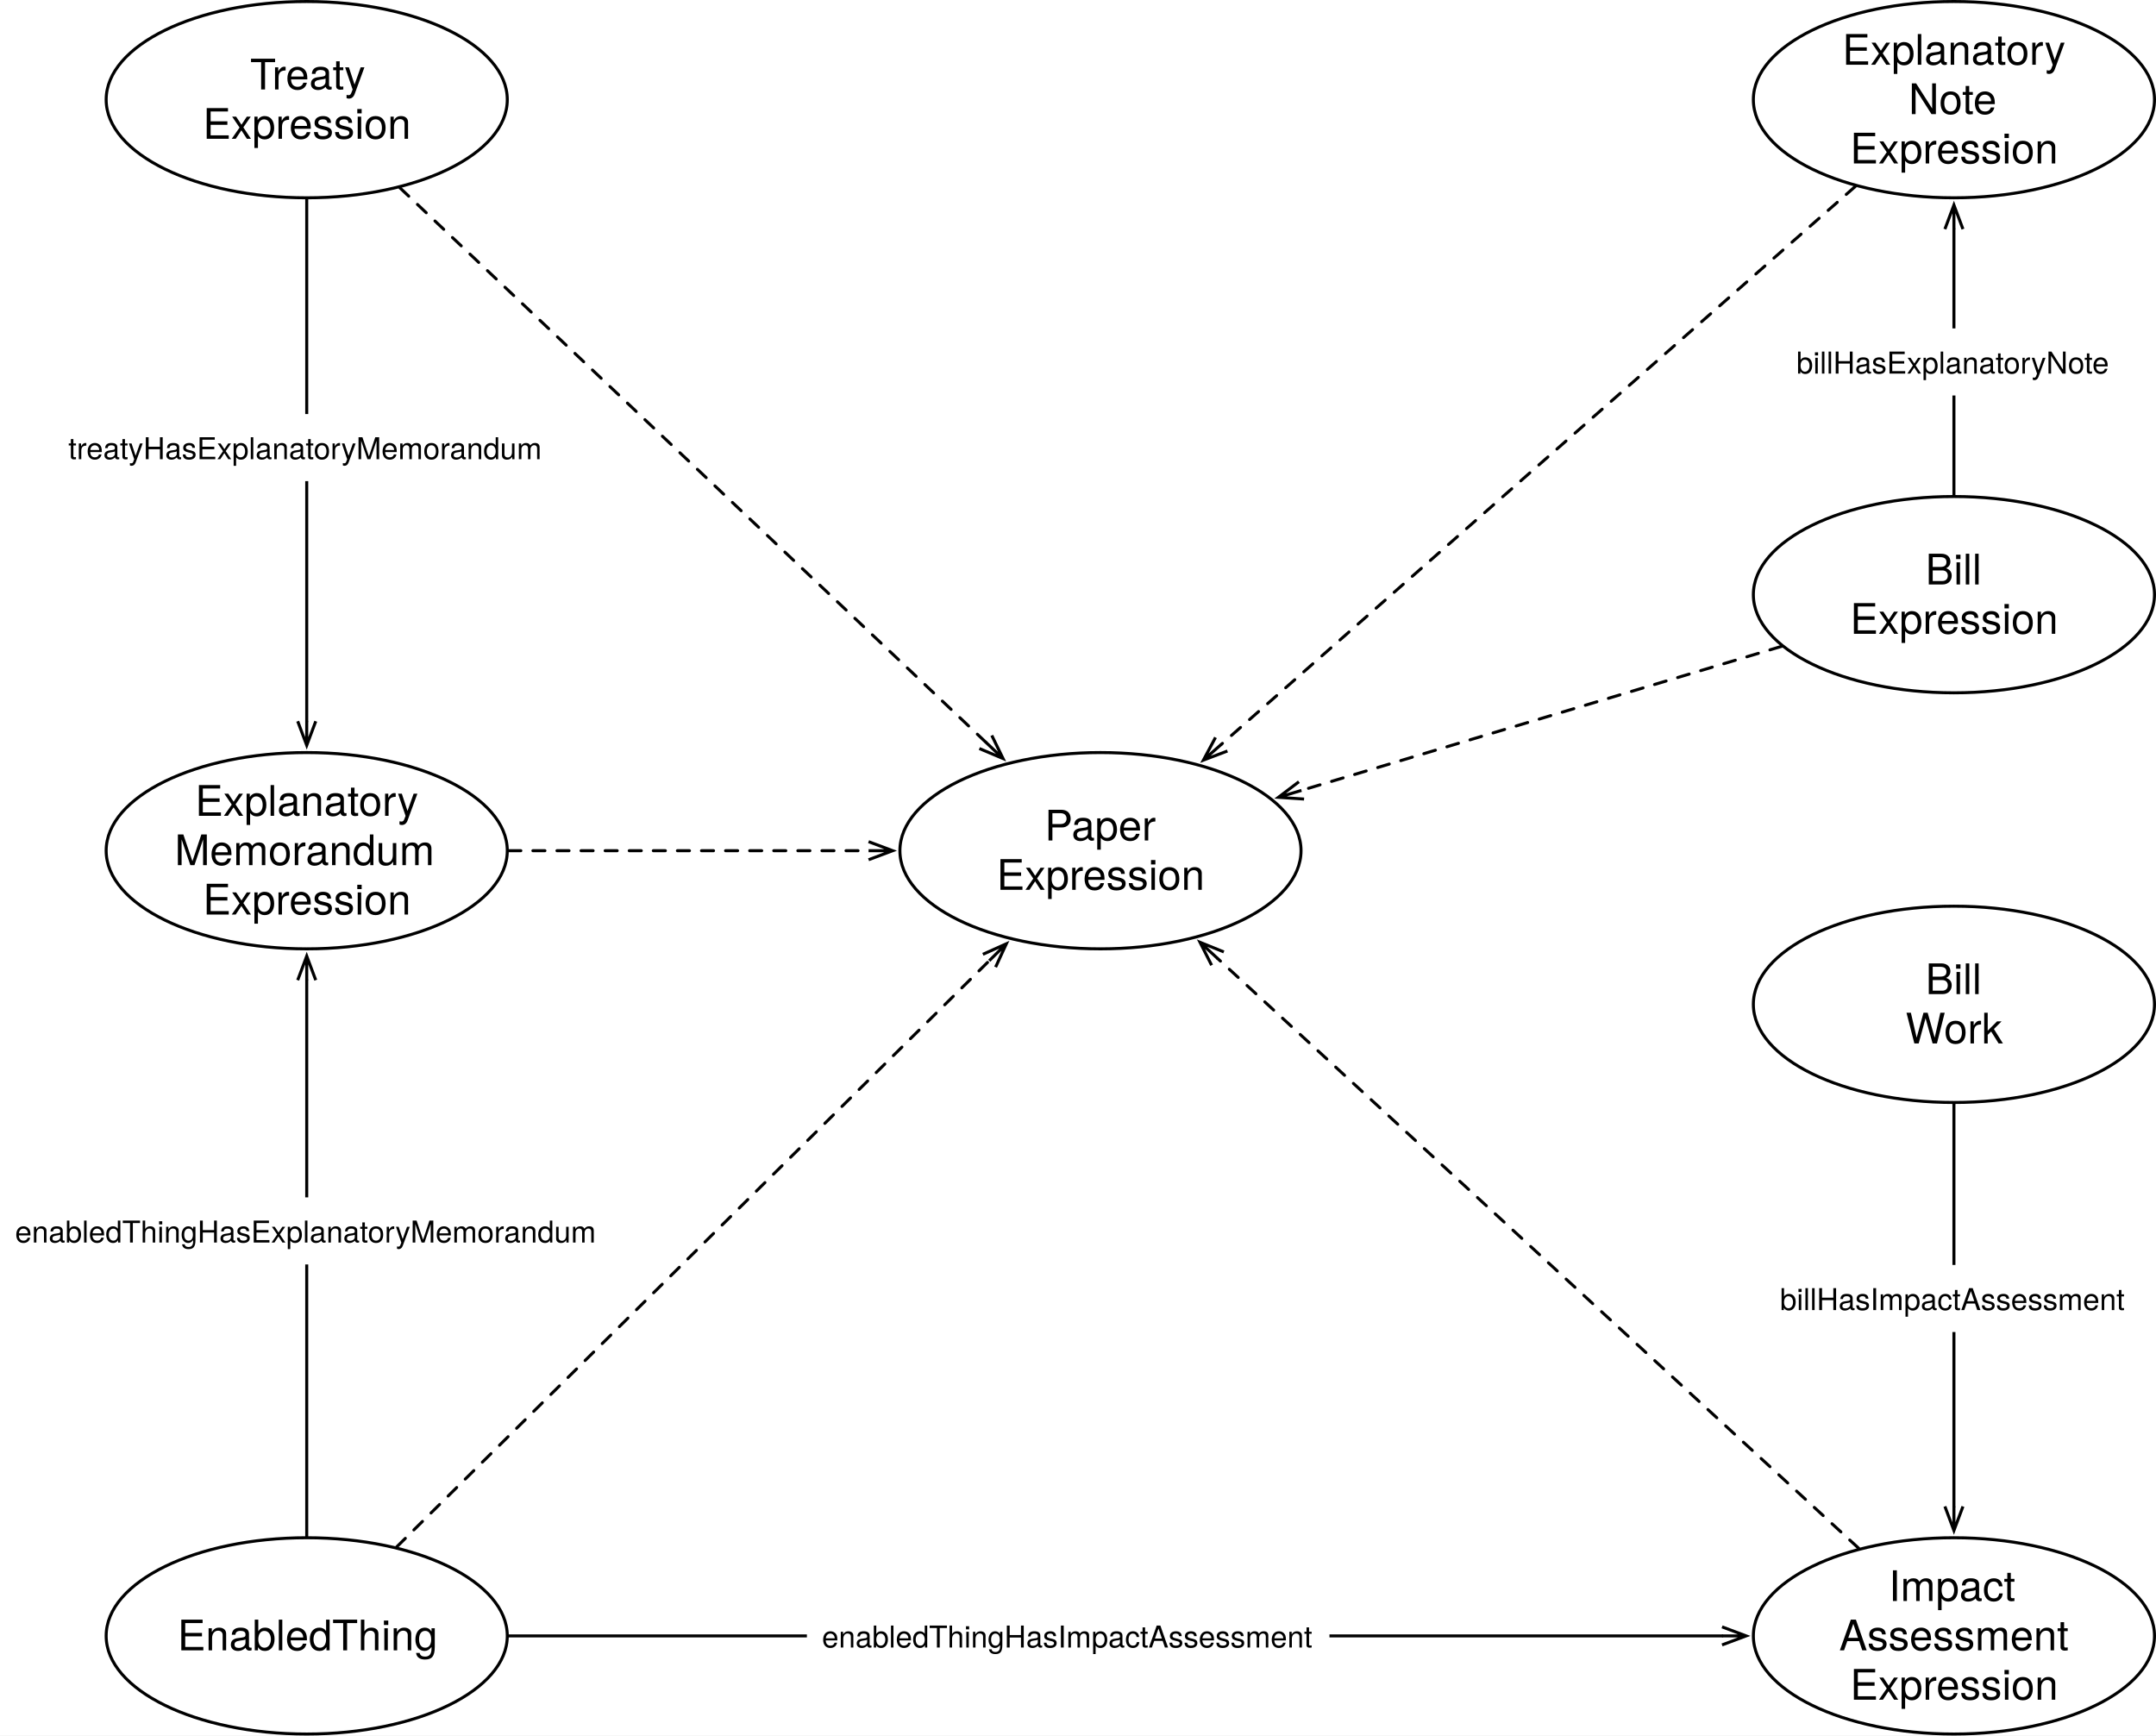
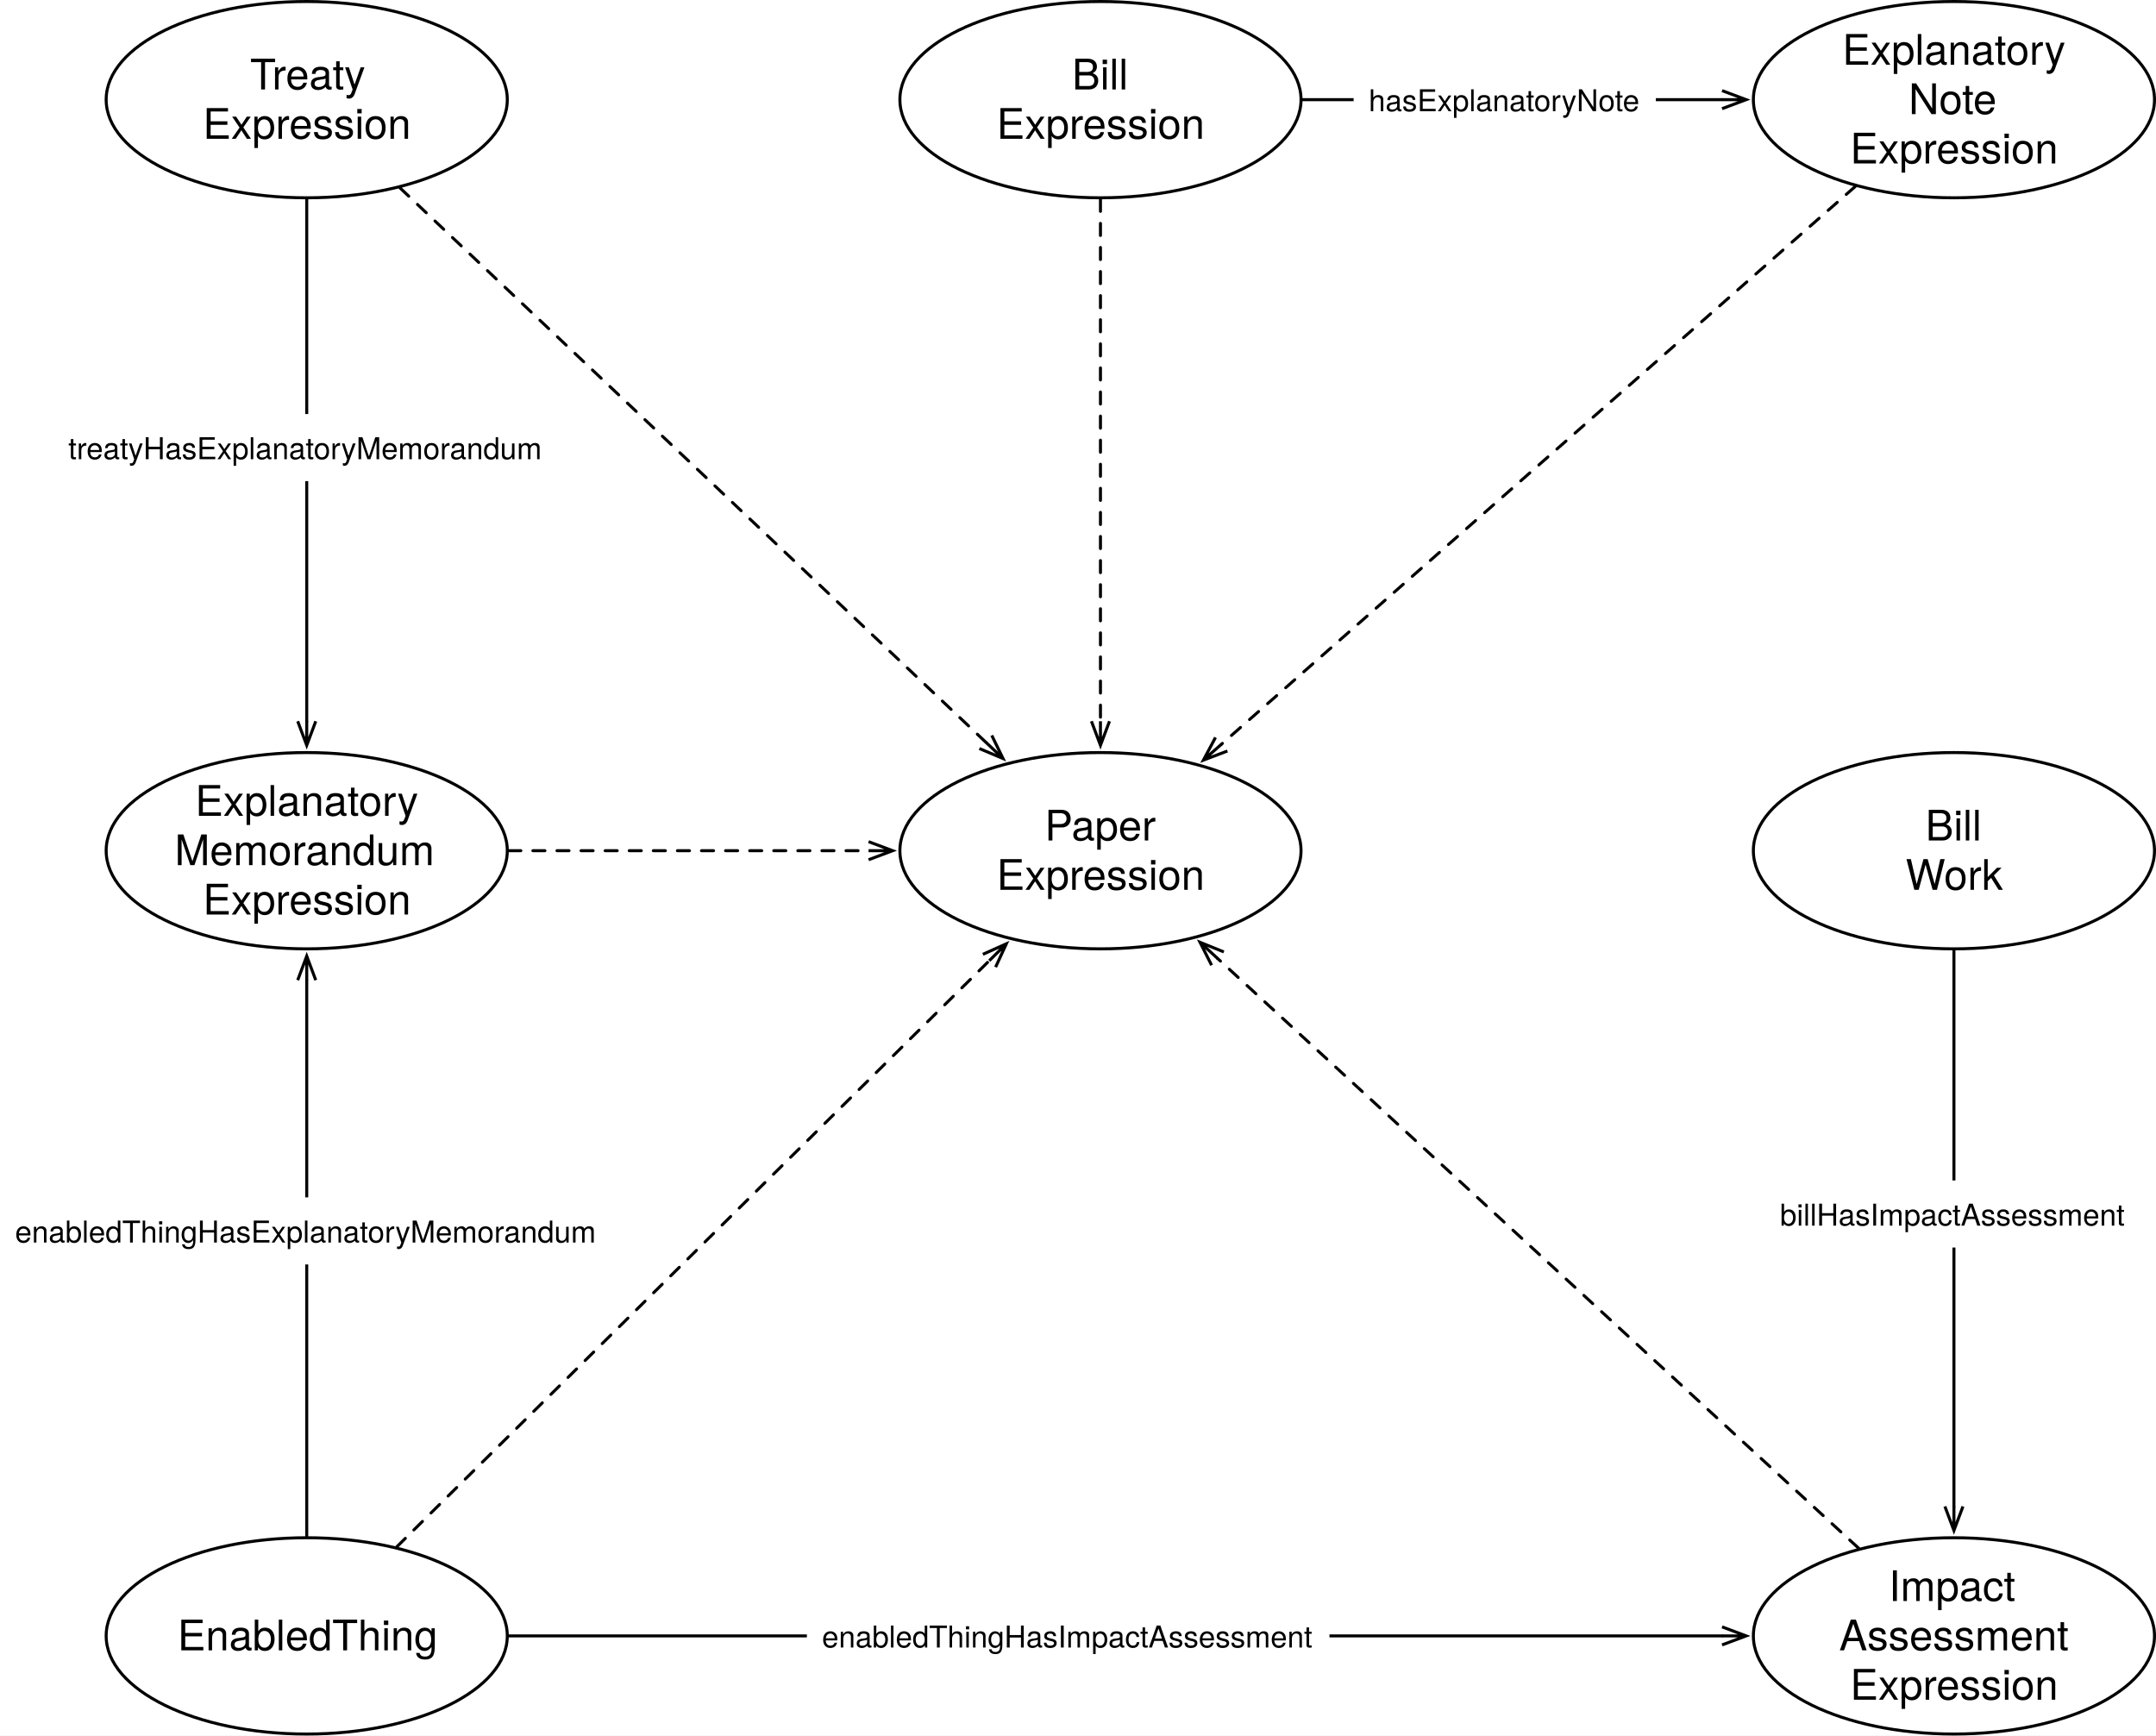
<svg xmlns="http://www.w3.org/2000/svg" version="1.1" viewBox="154.66 640.13 716.076 576.433" width="716.076" height="576.433">
  <defs>
    <marker orient="auto" overflow="visible" markerUnits="strokeWidth" id="StickArrow_Marker" stroke-linejoin="miter" stroke-miterlimit="10" viewBox="-1 -4 10 8" markerWidth="10" markerHeight="8" color="black">
      <g>
        <path d="M 8 0 L 0 0 M 0 -3 L 8 0 L 0 3" fill="none" stroke="currentColor" stroke-width="1" />
      </g>
    </marker>
  </defs>
-   <g id="Canvas_1" fill="none" stroke="none" stroke-opacity="1" fill-opacity="1" stroke-dasharray="none">
+   <g id="Canvas_1" fill-opacity="1" stroke="none" stroke-opacity="1" stroke-dasharray="none" fill="none">
    <rect fill="white" x="154.66" y="640.13" width="716.076" height="576.433" />
    <g id="Canvas_1_Layer_1">
      <g id="Graphic_402">
        <ellipse cx="520.158" cy="922.677" rx="66.614" ry="32.598" fill="white" />
        <ellipse cx="520.158" cy="922.677" rx="66.614" ry="32.598" stroke="black" stroke-linecap="round" stroke-linejoin="round" stroke-width="1" />
        <text transform="translate(471.8661 906.2852)" fill="black">
          <tspan font-family="Helvetica Neue" font-size="14" fill="black" x="29.755" y="13">Paper</tspan>
          <tspan font-family="Helvetica Neue" font-size="14" fill="black" x="13.809" y="29.392">Expression</tspan>
        </text>
      </g>
      <g id="Graphic_406">
        <ellipse cx="256.535" cy="1183.465" rx="66.614" ry="32.598" fill="white" />
        <ellipse cx="256.535" cy="1183.465" rx="66.614" ry="32.598" stroke="black" stroke-linecap="round" stroke-linejoin="round" stroke-width="1" />
        <text transform="translate(208.2441 1175.269)" fill="black">
          <tspan font-family="Helvetica Neue" font-size="14" fill="black" x="5.374" y="13">EnabledThing</tspan>
        </text>
      </g>
      <g id="Line_407">
        <line x1="286.435" y1="1153.886" x2="483.219" y2="959.218" marker-end="url(#StickArrow_Marker)" stroke="black" stroke-linecap="round" stroke-linejoin="round" stroke-dasharray="4.0,4.0" stroke-width="1" />
      </g>
      <g id="Graphic_408">
-         <ellipse cx="803.622" cy="837.638" rx="66.614" ry="32.598" fill="white" />
-         <ellipse cx="803.622" cy="837.638" rx="66.614" ry="32.598" stroke="black" stroke-linecap="round" stroke-linejoin="round" stroke-width="1" />
-         <text transform="translate(755.3307 821.2458)" fill="black">
+         <ellipse cx="520.158" cy="673.228" rx="66.614" ry="32.598" fill="white" />
+         <ellipse cx="520.158" cy="673.228" rx="66.614" ry="32.598" stroke="black" stroke-linecap="round" stroke-linejoin="round" stroke-width="1" />
+         <text transform="translate(471.8661 656.8363)" fill="black">
          <tspan font-family="Helvetica Neue" font-size="14" fill="black" x="38.834" y="13">Bill</tspan>
          <tspan font-family="Helvetica Neue" font-size="14" fill="black" x="13.809" y="29.392">Expression</tspan>
        </text>
      </g>
      <g id="Line_409">
-         <line x1="746.338" y1="854.823" x2="586.924" y2="902.647" marker-end="url(#StickArrow_Marker)" stroke="black" stroke-linecap="round" stroke-linejoin="round" stroke-dasharray="4.0,4.0" stroke-width="1" />
+         <line x1="520.158" y1="706.327" x2="520.158" y2="879.679" marker-end="url(#StickArrow_Marker)" stroke="black" stroke-linecap="round" stroke-linejoin="round" stroke-dasharray="4.0,4.0" stroke-width="1" />
      </g>
      <g id="Graphic_410">
        <ellipse cx="803.622" cy="673.228" rx="66.614" ry="32.598" fill="white" />
        <ellipse cx="803.622" cy="673.228" rx="66.614" ry="32.598" stroke="black" stroke-linecap="round" stroke-linejoin="round" stroke-width="1" />
        <text transform="translate(755.3307 648.6404)" fill="black">
          <tspan font-family="Helvetica Neue" font-size="14" fill="black" x="11.219" y="13">Explanatory</tspan>
          <tspan font-family="Helvetica Neue" font-size="14" fill="black" x="33.255" y="29.392">Note</tspan>
          <tspan font-family="Helvetica Neue" font-size="14" fill="black" x="13.809" y="45.784">Expression</tspan>
        </text>
      </g>
      <g id="Line_411">
        <line x1="770.864" y1="702.056" x2="560.348" y2="887.31" marker-end="url(#StickArrow_Marker)" stroke="black" stroke-linecap="round" stroke-linejoin="round" stroke-dasharray="4.0,4.0" stroke-width="1" />
      </g>
      <g id="Graphic_412">
        <ellipse cx="256.535" cy="673.228" rx="66.614" ry="32.598" fill="white" />
        <ellipse cx="256.535" cy="673.228" rx="66.614" ry="32.598" stroke="black" stroke-linecap="round" stroke-linejoin="round" stroke-width="1" />
        <text transform="translate(208.2441 656.8363)" fill="black">
          <tspan font-family="Helvetica Neue" font-size="14" fill="black" x="29.489" y="13">Treaty</tspan>
          <tspan font-family="Helvetica Neue" font-size="14" fill="black" x="13.809" y="29.392">Expression</tspan>
        </text>
      </g>
      <g id="Line_413">
        <line x1="287.507" y1="702.535" x2="481.995" y2="886.566" marker-end="url(#StickArrow_Marker)" stroke="black" stroke-linecap="round" stroke-linejoin="round" stroke-dasharray="4.0,4.0" stroke-width="1" />
      </g>
      <g id="Graphic_414">
        <ellipse cx="256.535" cy="922.677" rx="66.614" ry="32.598" fill="white" />
        <ellipse cx="256.535" cy="922.677" rx="66.614" ry="32.598" stroke="black" stroke-linecap="round" stroke-linejoin="round" stroke-width="1" />
        <text transform="translate(208.2441 898.0892)" fill="black">
          <tspan font-family="Helvetica Neue" font-size="14" fill="black" x="11.219" y="13">Explanatory</tspan>
          <tspan font-family="Helvetica Neue" font-size="14" fill="black" x="4.45" y="29.392">Memorandum</tspan>
          <tspan font-family="Helvetica Neue" font-size="14" fill="black" x="13.809" y="45.784">Expression</tspan>
        </text>
      </g>
      <g id="Line_415">
        <line x1="323.65" y1="922.677" x2="443.143" y2="922.677" marker-end="url(#StickArrow_Marker)" stroke="black" stroke-linecap="round" stroke-linejoin="round" stroke-dasharray="4.0,4.0" stroke-width="1" />
      </g>
      <g id="Line_418">
        <line x1="771.963" y1="1154.338" x2="559.102" y2="958.506" marker-end="url(#StickArrow_Marker)" stroke="black" stroke-linecap="round" stroke-linejoin="round" stroke-dasharray="4.0,4.0" stroke-width="1" />
      </g>
      <g id="Graphic_419">
        <ellipse cx="803.622" cy="1183.465" rx="66.614" ry="32.598" fill="white" />
        <ellipse cx="803.622" cy="1183.465" rx="66.614" ry="32.598" stroke="black" stroke-linecap="round" stroke-linejoin="round" stroke-width="1" />
        <text transform="translate(755.3307 1158.877)" fill="black">
          <tspan font-family="Helvetica Neue" font-size="14" fill="black" x="26.633" y="13">Impact</tspan>
          <tspan font-family="Helvetica Neue" font-size="14" fill="black" x="10.169" y="29.392">Assessment</tspan>
          <tspan font-family="Helvetica Neue" font-size="14" fill="black" x="13.809" y="45.784">Expression</tspan>
        </text>
      </g>
      <g id="Line_421">
-         <line x1="803.622" y1="804.539" x2="803.622" y2="716.227" marker-end="url(#StickArrow_Marker)" stroke="black" stroke-linecap="round" stroke-linejoin="round" stroke-width="1" />
+         <line x1="587.272" y1="673.228" x2="726.608" y2="673.228" marker-end="url(#StickArrow_Marker)" stroke="black" stroke-linecap="round" stroke-linejoin="round" stroke-width="1" />
      </g>
      <g id="Graphic_420">
-         <rect x="746.312" y="749.204" width="114.62" height="22.28" fill="white" />
-         <text transform="translate(751.312 754.2042)" fill="black">
-           <tspan font-family="Helvetica Neue" font-size="10" fill="black" x="0" y="10">billHasExplanatoryNote</tspan>
+         <rect x="604.242" y="662.088" width="100.37" height="22.28" fill="white" />
+         <text transform="translate(609.2422 667.0883)" fill="black">
+           <tspan font-family="Helvetica Neue" font-size="10" fill="black" x="0" y="10">hasExplanatoryNote</tspan>
        </text>
      </g>
      <g id="Line_425">
        <line x1="256.535" y1="706.327" x2="256.535" y2="879.679" marker-end="url(#StickArrow_Marker)" stroke="black" stroke-linecap="round" stroke-linejoin="round" stroke-width="1" />
      </g>
      <g id="Graphic_424">
        <rect x="172.35" y="777.649" width="168.37" height="22.28" fill="white" />
        <text transform="translate(177.3504 782.6493)" fill="black">
          <tspan font-family="Helvetica Neue" font-size="10" fill="black" x="0" y="10">treatyHasExplanatoryMemorandum</tspan>
        </text>
      </g>
      <g id="Line_427">
        <line x1="256.535" y1="1150.366" x2="256.535" y2="965.676" marker-end="url(#StickArrow_Marker)" stroke="black" stroke-linecap="round" stroke-linejoin="round" stroke-width="1" />
      </g>
      <g id="Graphic_426">
        <rect x="154.66" y="1037.817" width="203.75" height="22.28" fill="white" />
        <text transform="translate(159.6604 1042.817)" fill="black">
          <tspan font-family="Helvetica Neue" font-size="10" fill="black" x="0" y="10">enabledThingHasExplanatoryMemorandum</tspan>
        </text>
      </g>
      <g id="Line_429">
        <line x1="323.65" y1="1183.465" x2="726.608" y2="1183.465" marker-end="url(#StickArrow_Marker)" stroke="black" stroke-linecap="round" stroke-linejoin="round" stroke-width="1" />
      </g>
      <g id="Graphic_428">
        <rect x="422.654" y="1172.325" width="173.56" height="22.28" fill="white" />
        <text transform="translate(427.6538 1177.325)" fill="black">
          <tspan font-family="Helvetica Neue" font-size="10" fill="black" x="6536993e-19" y="10">enabledThingHasImpactAssessment</tspan>
        </text>
      </g>
      <g id="Graphic_431">
-         <ellipse cx="803.622" cy="973.701" rx="66.614" ry="32.598" fill="white" />
-         <ellipse cx="803.622" cy="973.701" rx="66.614" ry="32.598" stroke="black" stroke-linecap="round" stroke-linejoin="round" stroke-width="1" />
-         <text transform="translate(755.3307 957.3088)" fill="black">
+         <ellipse cx="803.622" cy="922.677" rx="66.614" ry="32.598" fill="white" />
+         <ellipse cx="803.622" cy="922.677" rx="66.614" ry="32.598" stroke="black" stroke-linecap="round" stroke-linejoin="round" stroke-width="1" />
+         <text transform="translate(755.3307 906.2852)" fill="black">
          <tspan font-family="Helvetica Neue" font-size="14" fill="black" x="38.834" y="13">Bill</tspan>
          <tspan font-family="Helvetica Neue" font-size="14" fill="black" x="32.226" y="29.392">Work</tspan>
        </text>
      </g>
      <g id="Line_433">
-         <line x1="803.622" y1="1006.799" x2="803.622" y2="1140.466" marker-end="url(#StickArrow_Marker)" stroke="black" stroke-linecap="round" stroke-linejoin="round" stroke-width="1" />
+         <line x1="803.622" y1="955.776" x2="803.622" y2="1140.466" marker-end="url(#StickArrow_Marker)" stroke="black" stroke-linecap="round" stroke-linejoin="round" stroke-width="1" />
      </g>
      <g id="Graphic_432">
-         <rect x="740.832" y="1060.264" width="125.58" height="22.28" fill="white" />
-         <text transform="translate(745.832 1065.264)" fill="black">
+         <rect x="740.832" y="1032.2" width="125.58" height="22.28" fill="white" />
+         <text transform="translate(745.832 1037.2)" fill="black">
          <tspan font-family="Helvetica Neue" font-size="10" fill="black" x="8668621e-19" y="10">billHasImpactAssessment</tspan>
        </text>
      </g>
    </g>
  </g>
</svg>
